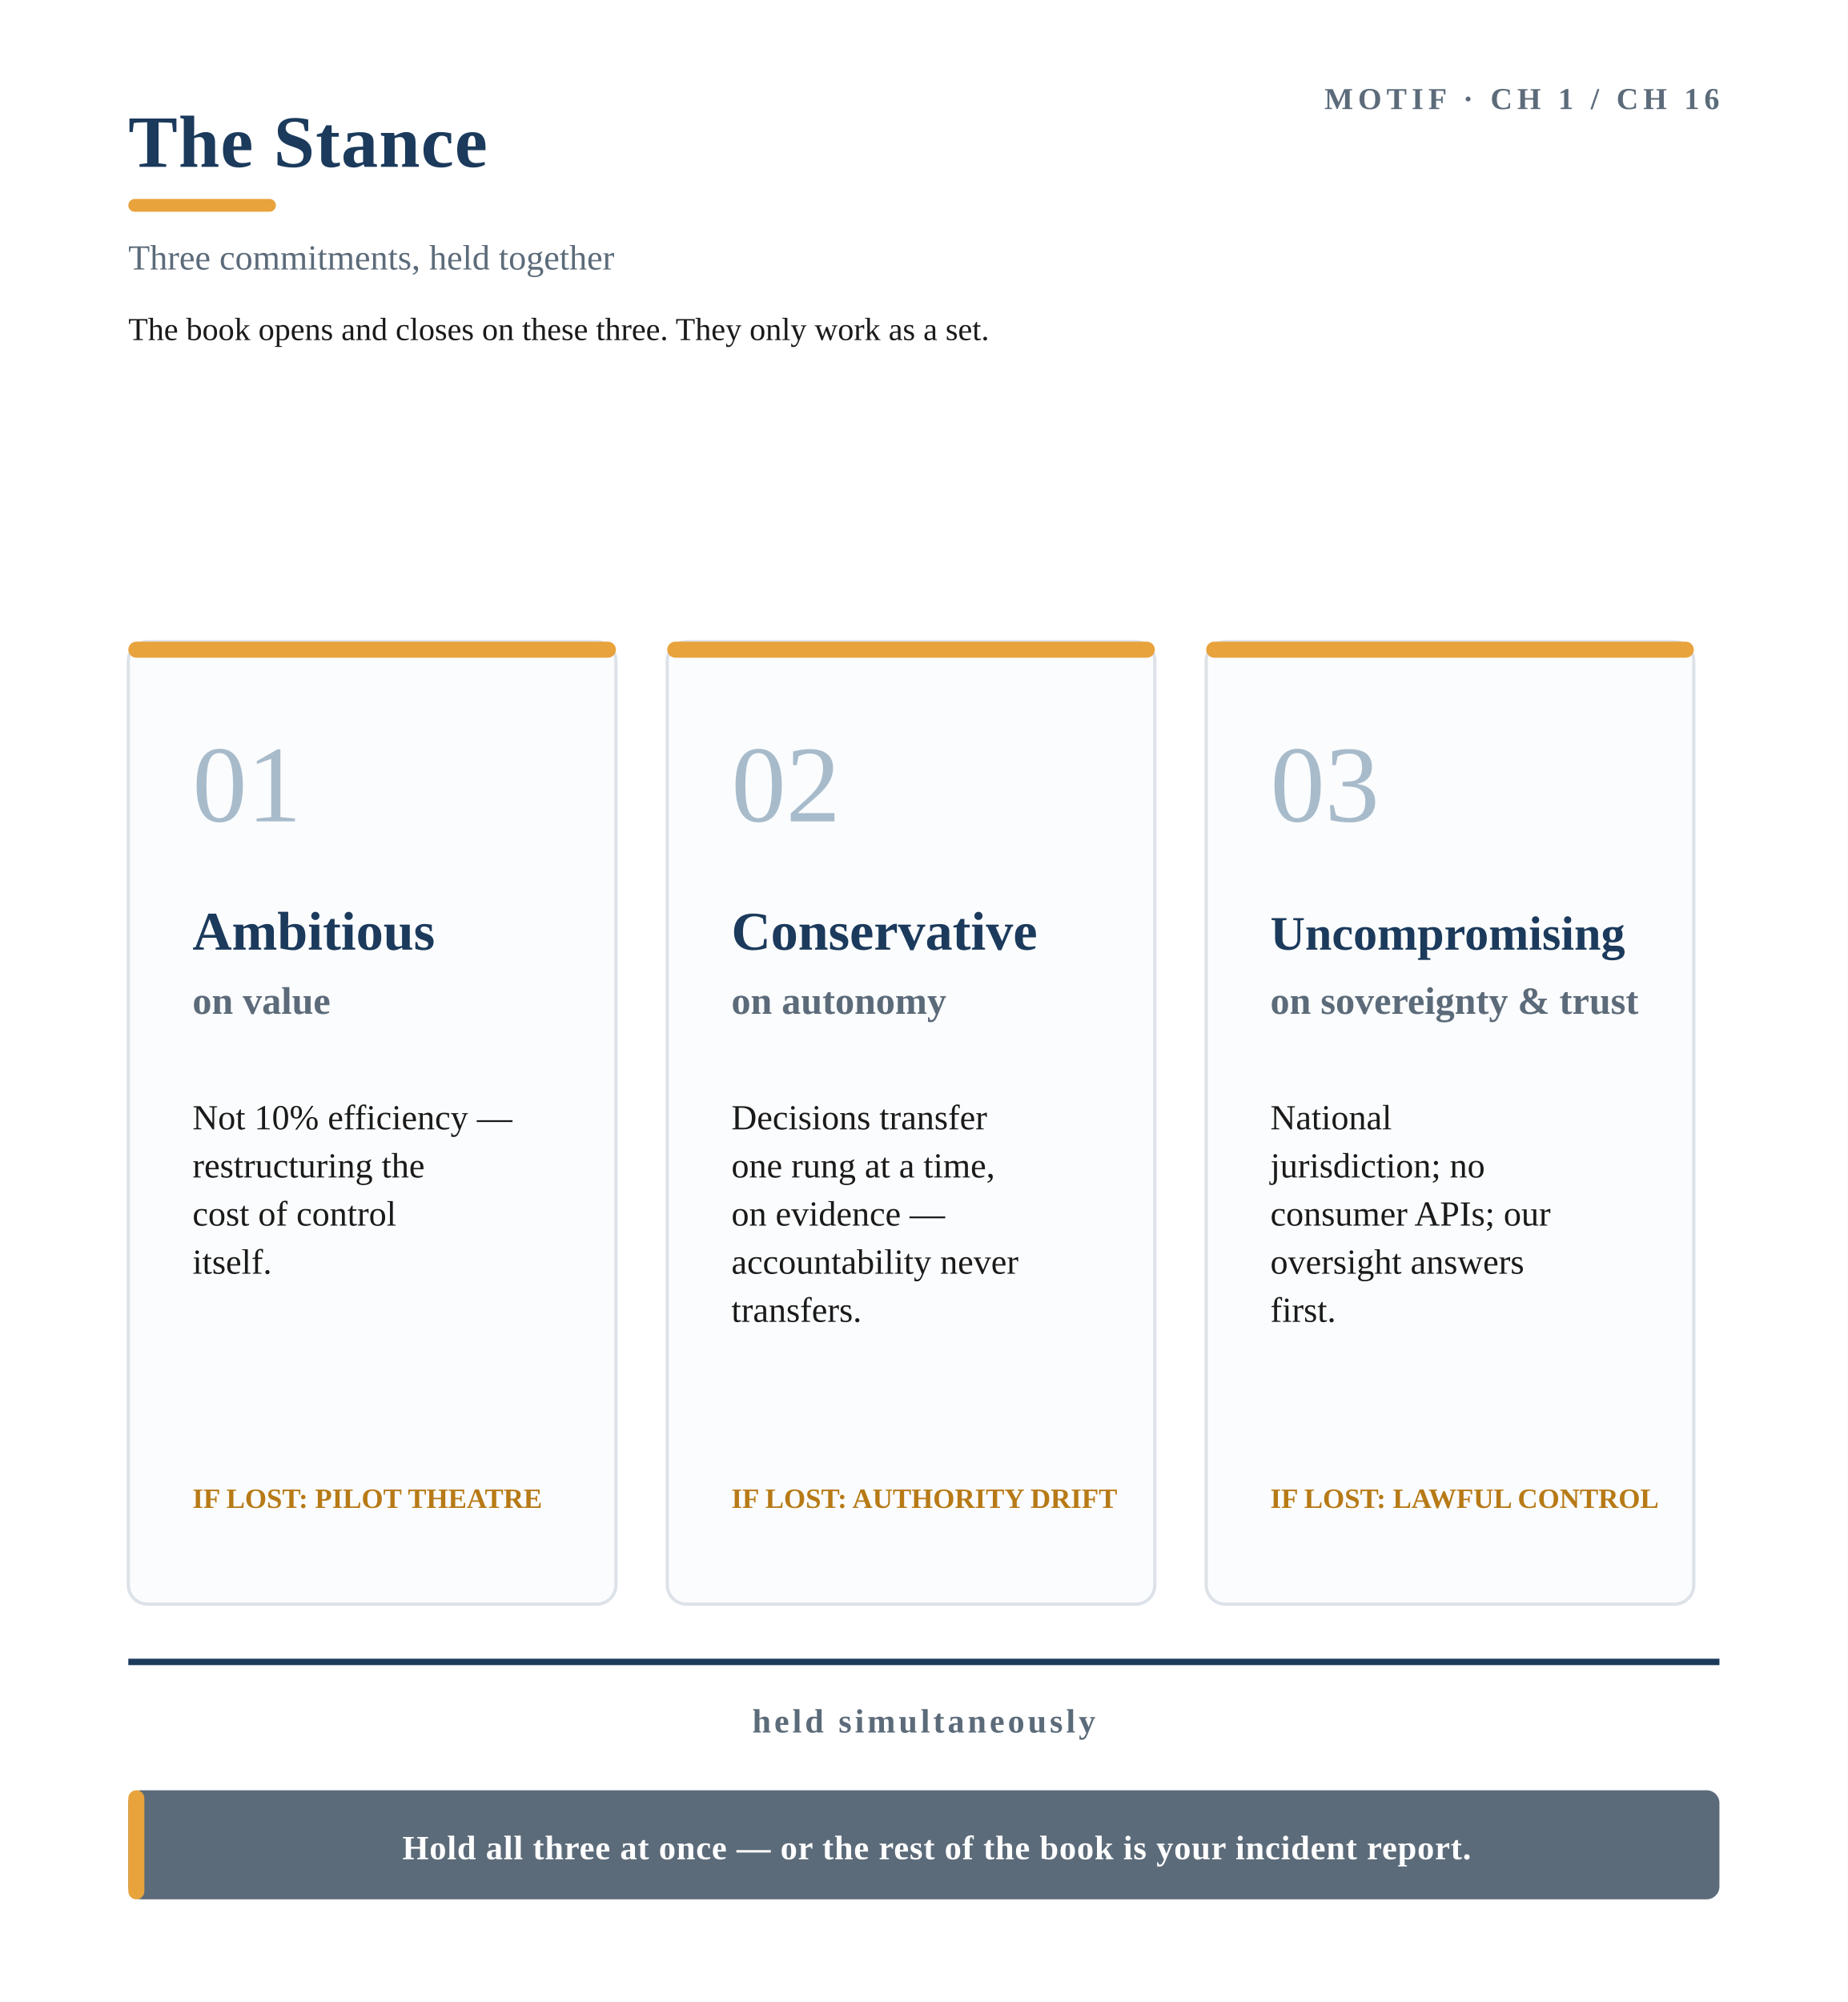
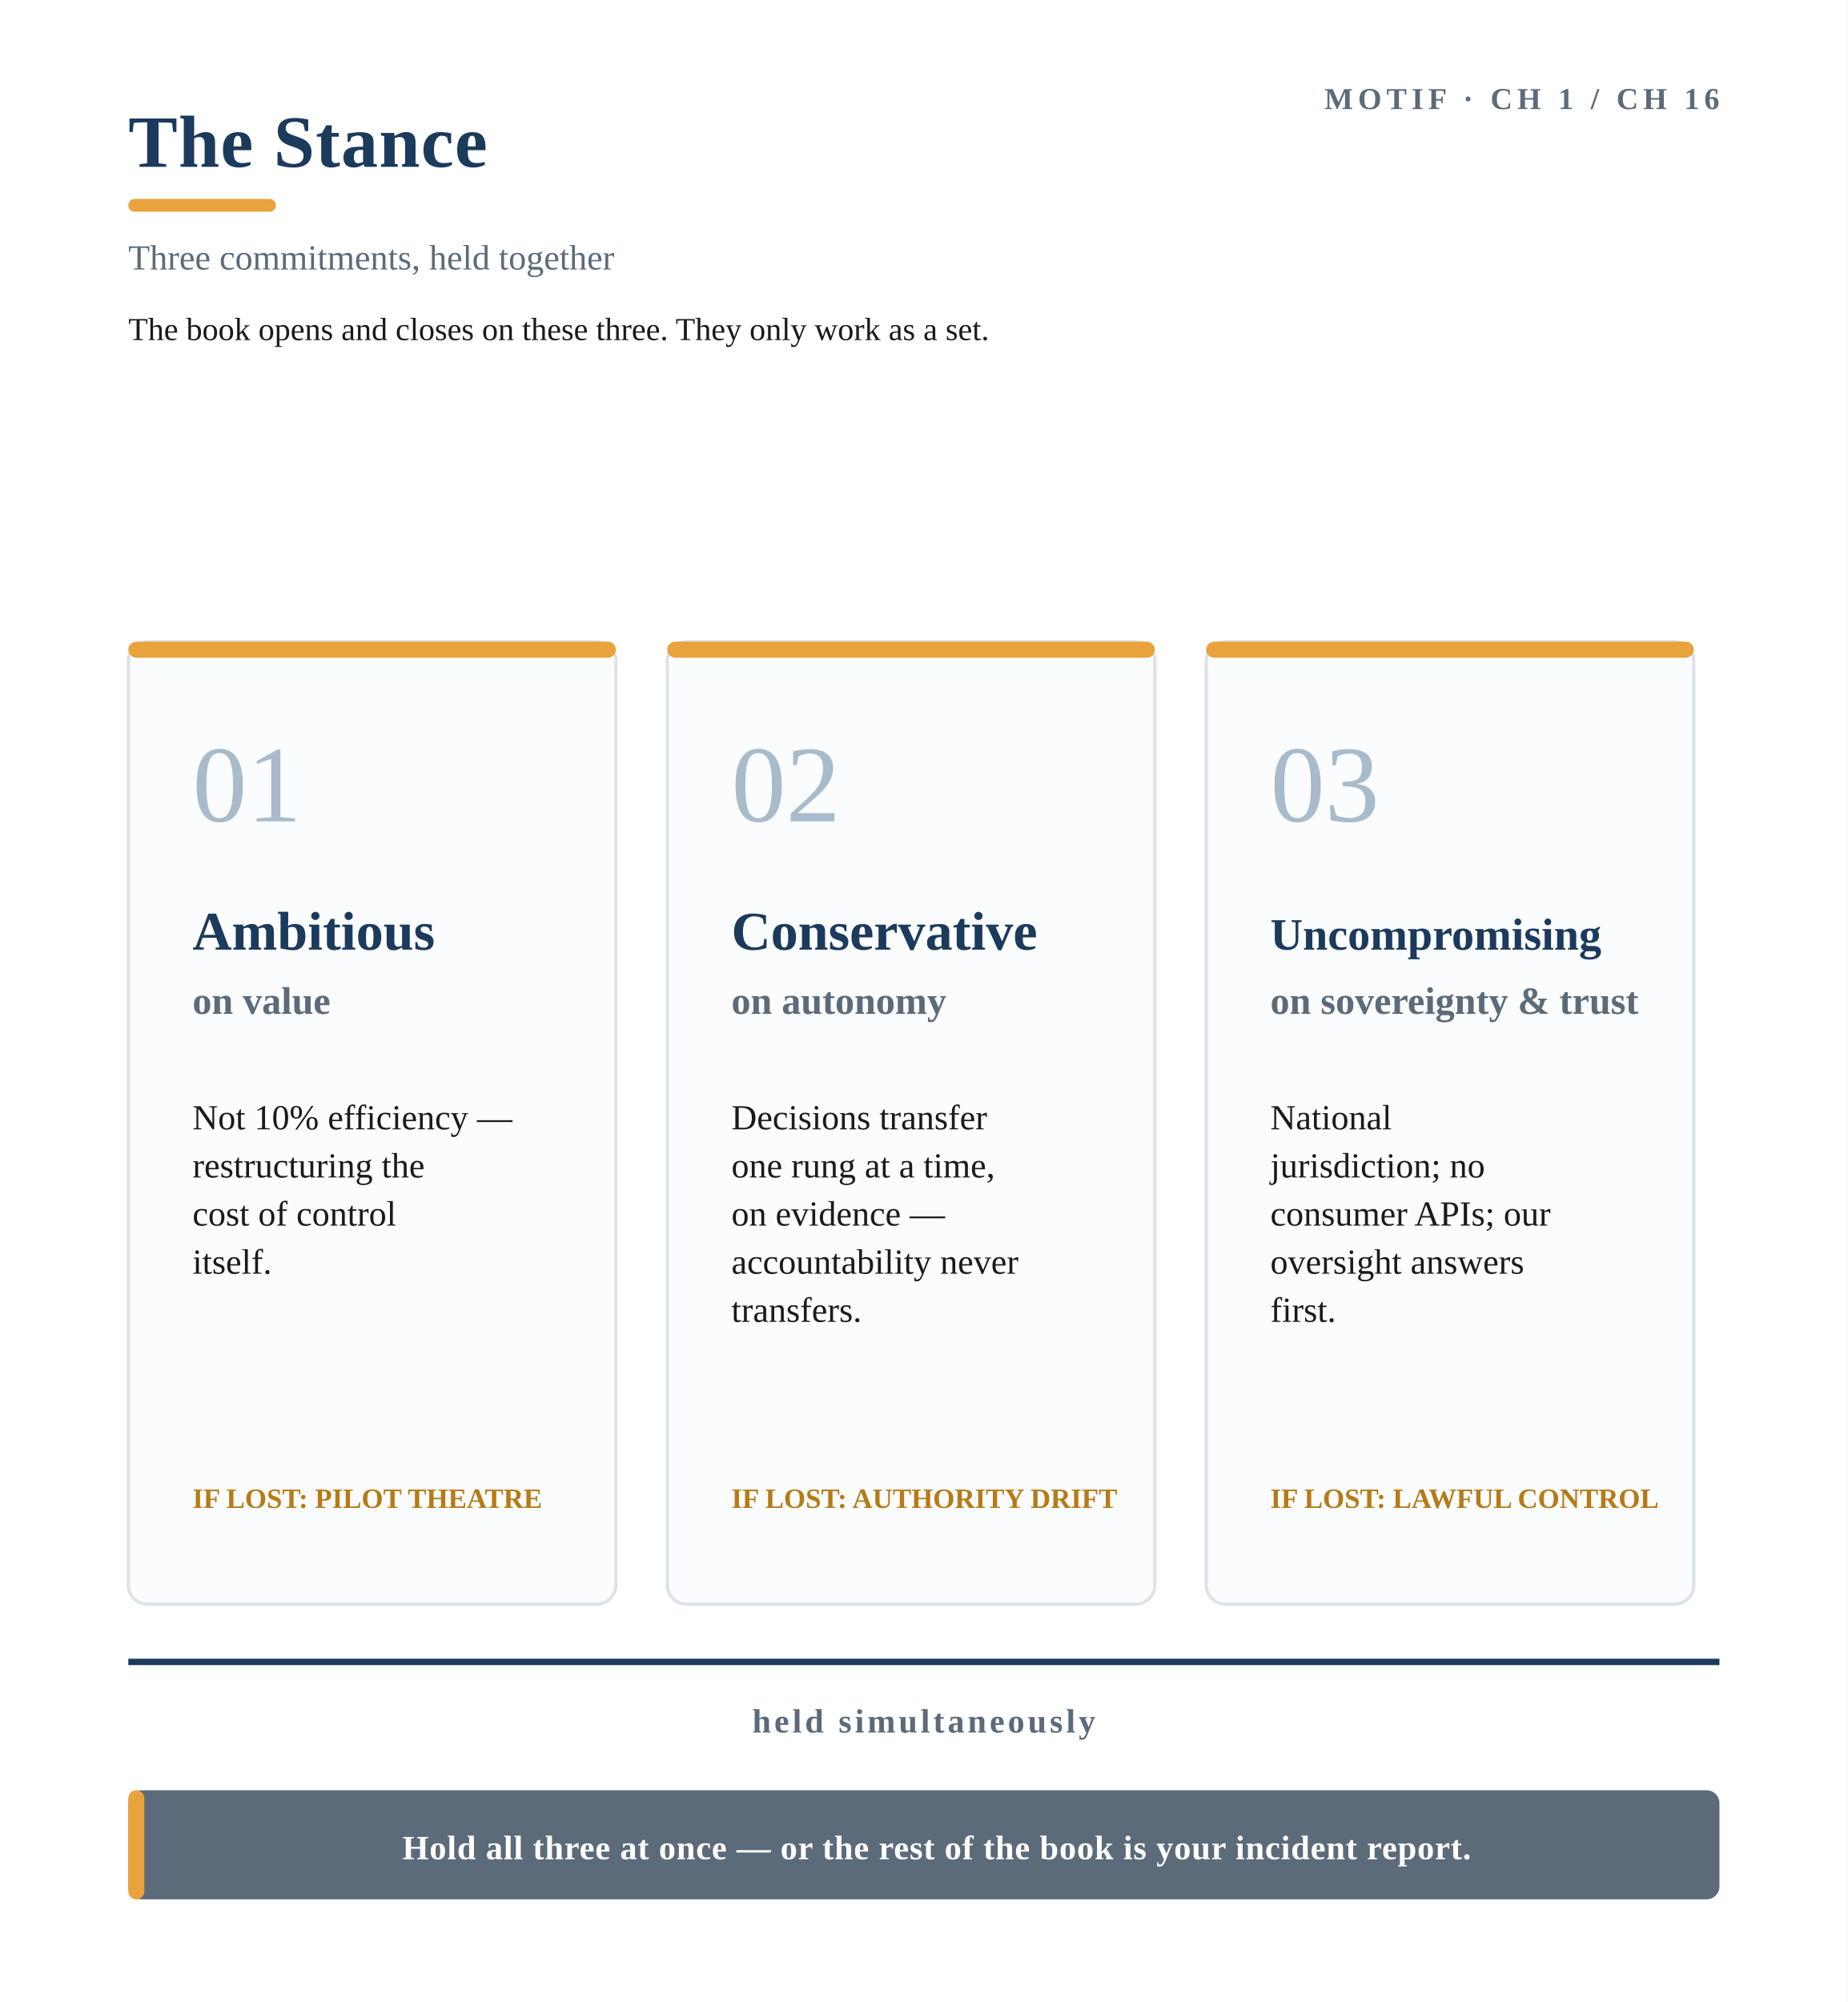
<svg xmlns="http://www.w3.org/2000/svg" viewBox="0 0 576 624" width="576" height="624">
  <defs />
  <rect width="576" height="864" fill="#fff" />
  <text x="40" y="52" font-size="23" font-weight="700" fill="#1B3A5C" letter-spacing="0.3">The Stance</text>
  <rect x="40" y="62" width="46" height="4" rx="2" fill="#E8A33D" />
  <text x="536" y="34" text-anchor="end" font-size="9.5" font-weight="600" fill="#5C6B7A" letter-spacing="1.5">MOTIF · CH 1 / CH 16</text>
  <text x="40" y="84" font-size="11" fill="#5C6B7A">Three commitments, held together</text>
  <text x="40" y="106" font-size="10" fill="#1A1A1A" font-weight="400">
    <tspan x="40" dy="0">The book opens and closes on these three. They only work as a set.</tspan>
  </text>
  <rect x="40" y="200" width="152" height="300" rx="6" fill="#FBFCFD" stroke="#DCE2E8" />
  <rect x="40" y="200" width="152" height="5" rx="2.5" fill="#E8A33D" />
  <text x="60" y="256" font-size="34" fill="#A7BBCB" font-weight="300">01</text>
  <text x="60" y="296" font-size="17" fill="#1B3A5C" font-weight="700">Ambitious</text>
  <text x="60" y="316" font-size="12" fill="#5C6B7A" font-weight="600">on value</text>
  <text x="60" y="352" font-size="11" fill="#1A1A1A" font-weight="400">
    <tspan x="60" dy="0">Not 10% efficiency —</tspan>
    <tspan x="60" dy="15">restructuring the</tspan>
    <tspan x="60" dy="15">cost of control</tspan>
    <tspan x="60" dy="15">itself.</tspan>
  </text>
  <rect x="208" y="200" width="152" height="300" rx="6" fill="#FBFCFD" stroke="#DCE2E8" />
  <rect x="208" y="200" width="152" height="5" rx="2.5" fill="#E8A33D" />
  <text x="228" y="256" font-size="34" fill="#A7BBCB" font-weight="300">02</text>
  <text x="228" y="296" font-size="17" fill="#1B3A5C" font-weight="700">Conservative</text>
  <text x="228" y="316" font-size="12" fill="#5C6B7A" font-weight="600">on autonomy</text>
  <text x="228" y="352" font-size="11" fill="#1A1A1A" font-weight="400">
    <tspan x="228" dy="0">Decisions transfer</tspan>
    <tspan x="228" dy="15">one rung at a time,</tspan>
    <tspan x="228" dy="15">on evidence —</tspan>
    <tspan x="228" dy="15">accountability never</tspan>
    <tspan x="228" dy="15">transfers.</tspan>
  </text>
  <rect x="376" y="200" width="152" height="300" rx="6" fill="#FBFCFD" stroke="#DCE2E8" />
  <rect x="376" y="200" width="152" height="5" rx="2.5" fill="#E8A33D" />
  <text x="396" y="256" font-size="34" fill="#A7BBCB" font-weight="300">03</text>
-   <text x="396" y="296" font-size="15" fill="#1B3A5C" font-weight="700">Uncompromising</text>
+   <text x="396" y="296" font-size="14" fill="#1B3A5C" font-weight="700">Uncompromising</text>
  <text x="396" y="316" font-size="12" fill="#5C6B7A" font-weight="600">on sovereignty &amp; trust</text>
  <text x="396" y="352" font-size="11" fill="#1A1A1A" font-weight="400">
    <tspan x="396" dy="0">National</tspan>
    <tspan x="396" dy="15">jurisdiction; no</tspan>
    <tspan x="396" dy="15">consumer APIs; our</tspan>
    <tspan x="396" dy="15">oversight answers</tspan>
    <tspan x="396" dy="15">first.</tspan>
  </text>
  <text x="60" y="470" font-size="8.7" fill="#B77A16" font-weight="700">IF LOST: PILOT THEATRE</text>
  <text x="228" y="470" font-size="8.7" fill="#B77A16" font-weight="700">IF LOST: AUTHORITY DRIFT</text>
  <text x="396" y="470" font-size="8.7" fill="#B77A16" font-weight="700">IF LOST: LAWFUL CONTROL</text>
  <line x1="40" y1="518" x2="536" y2="518" stroke="#1B3A5C" stroke-width="2" />
  <text x="288" y="540" font-size="10.5" fill="#5C6B7A" font-weight="600" letter-spacing="1" text-anchor="middle">held simultaneously</text>
  <rect x="40" y="558" width="496" height="34" rx="4" fill="#5C6B7A" />
  <rect x="40" y="558" width="5" height="34" rx="2.5" fill="#E8A33D" />
  <text x="292" y="579.5" text-anchor="middle" font-size="10.6" font-weight="600" fill="#fff" letter-spacing="0.2">Hold all three at once — or the rest of the book is your incident report.</text>
</svg>
